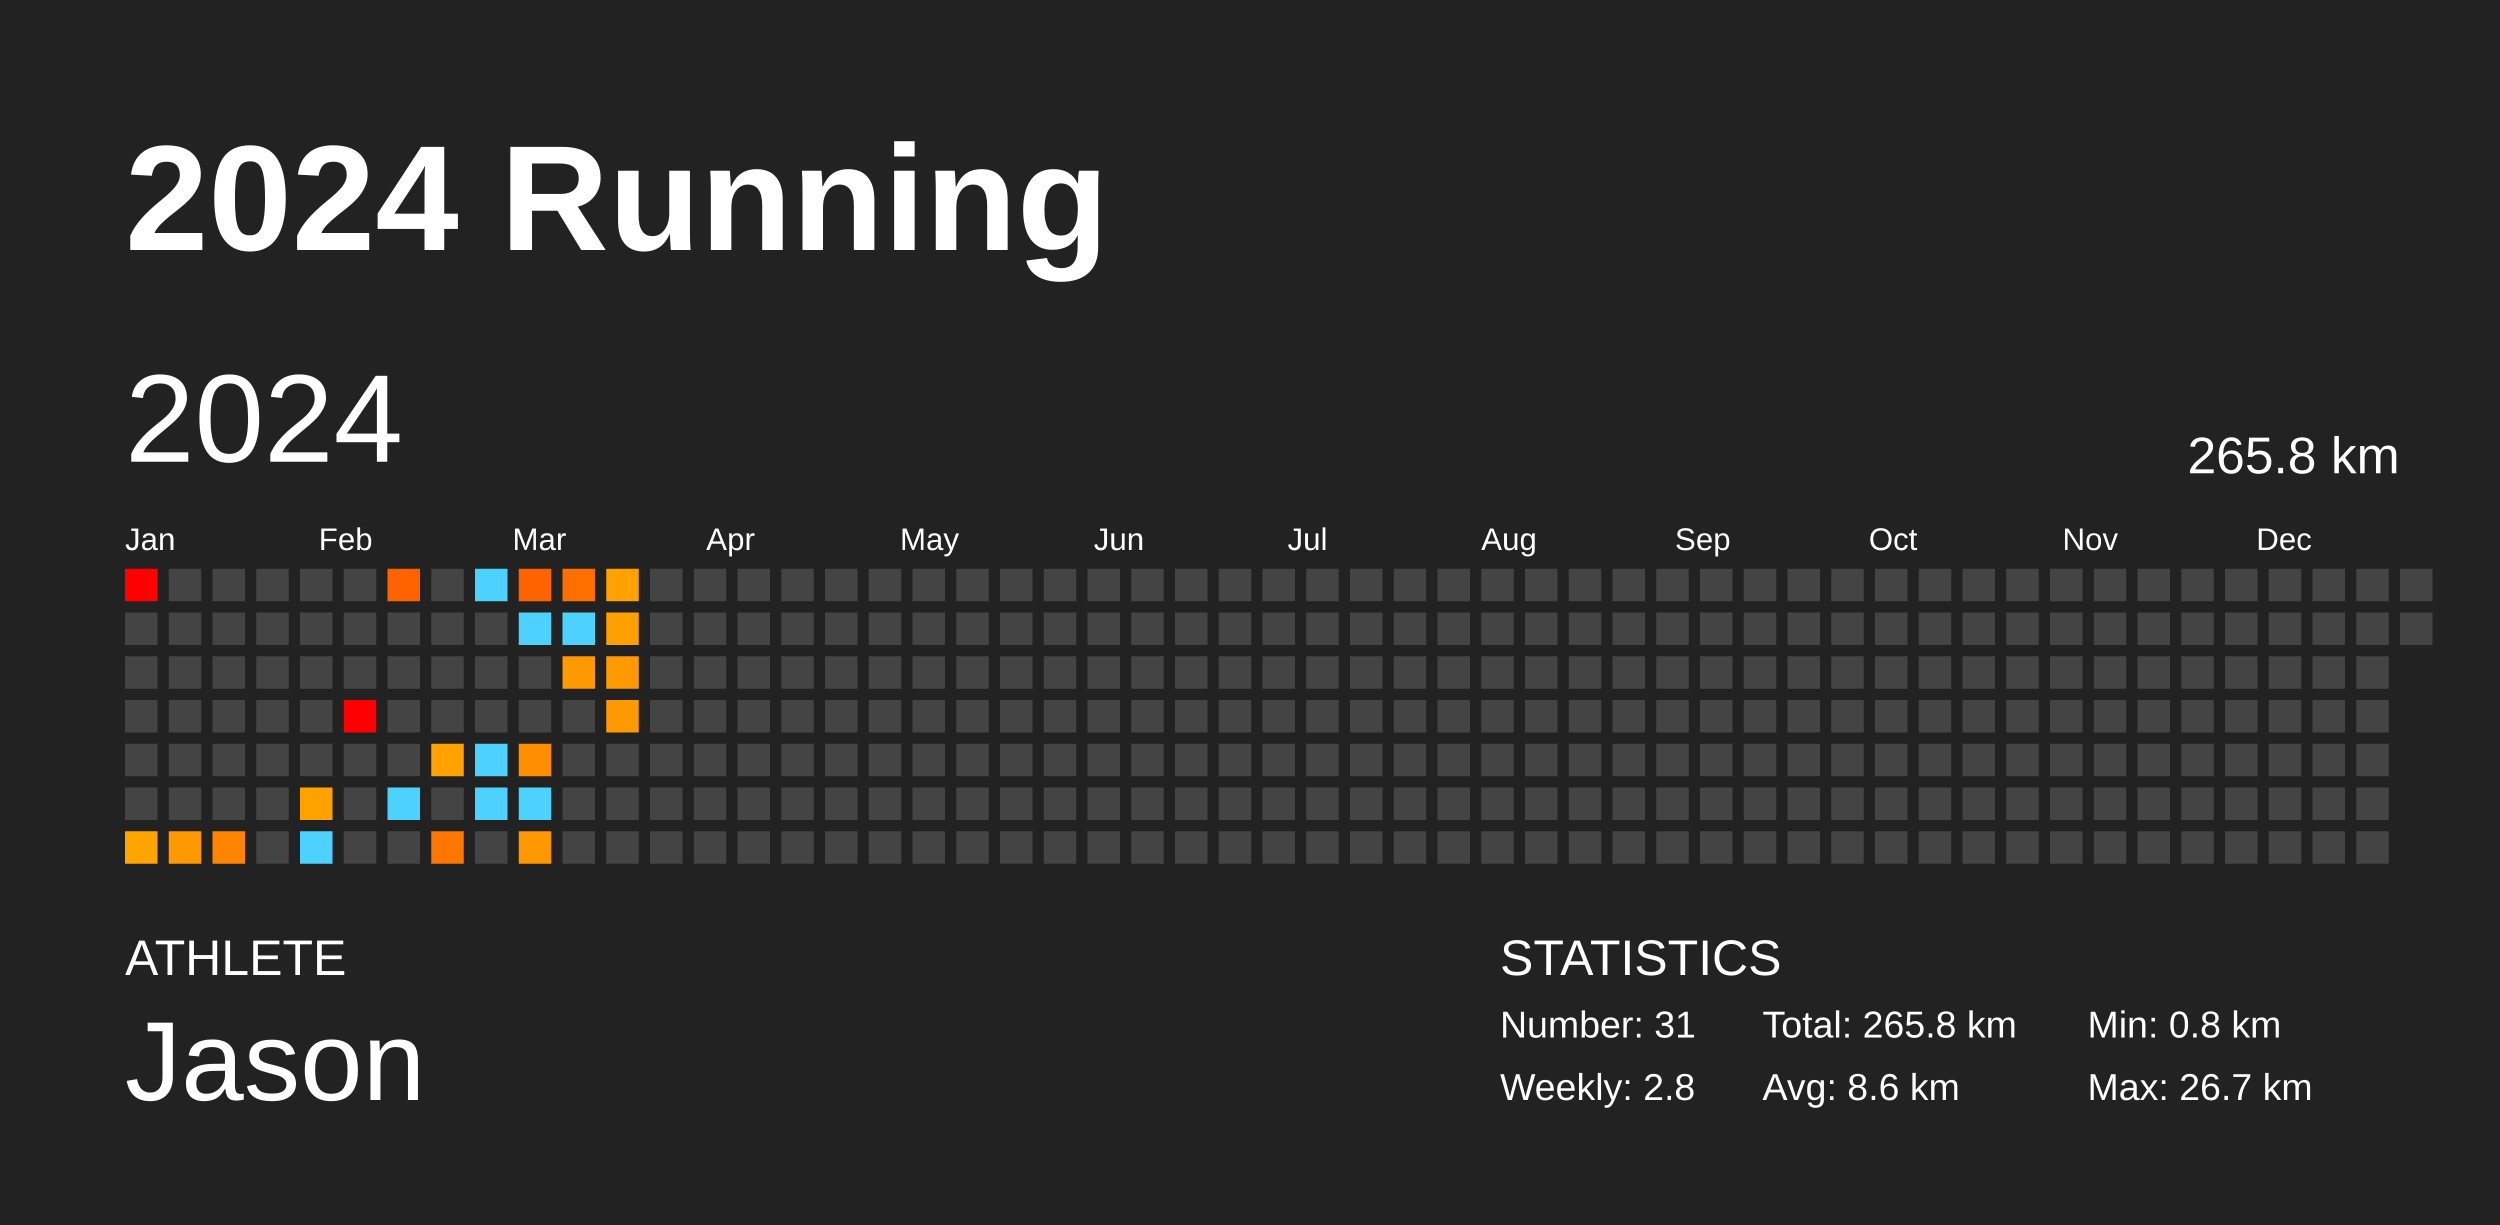
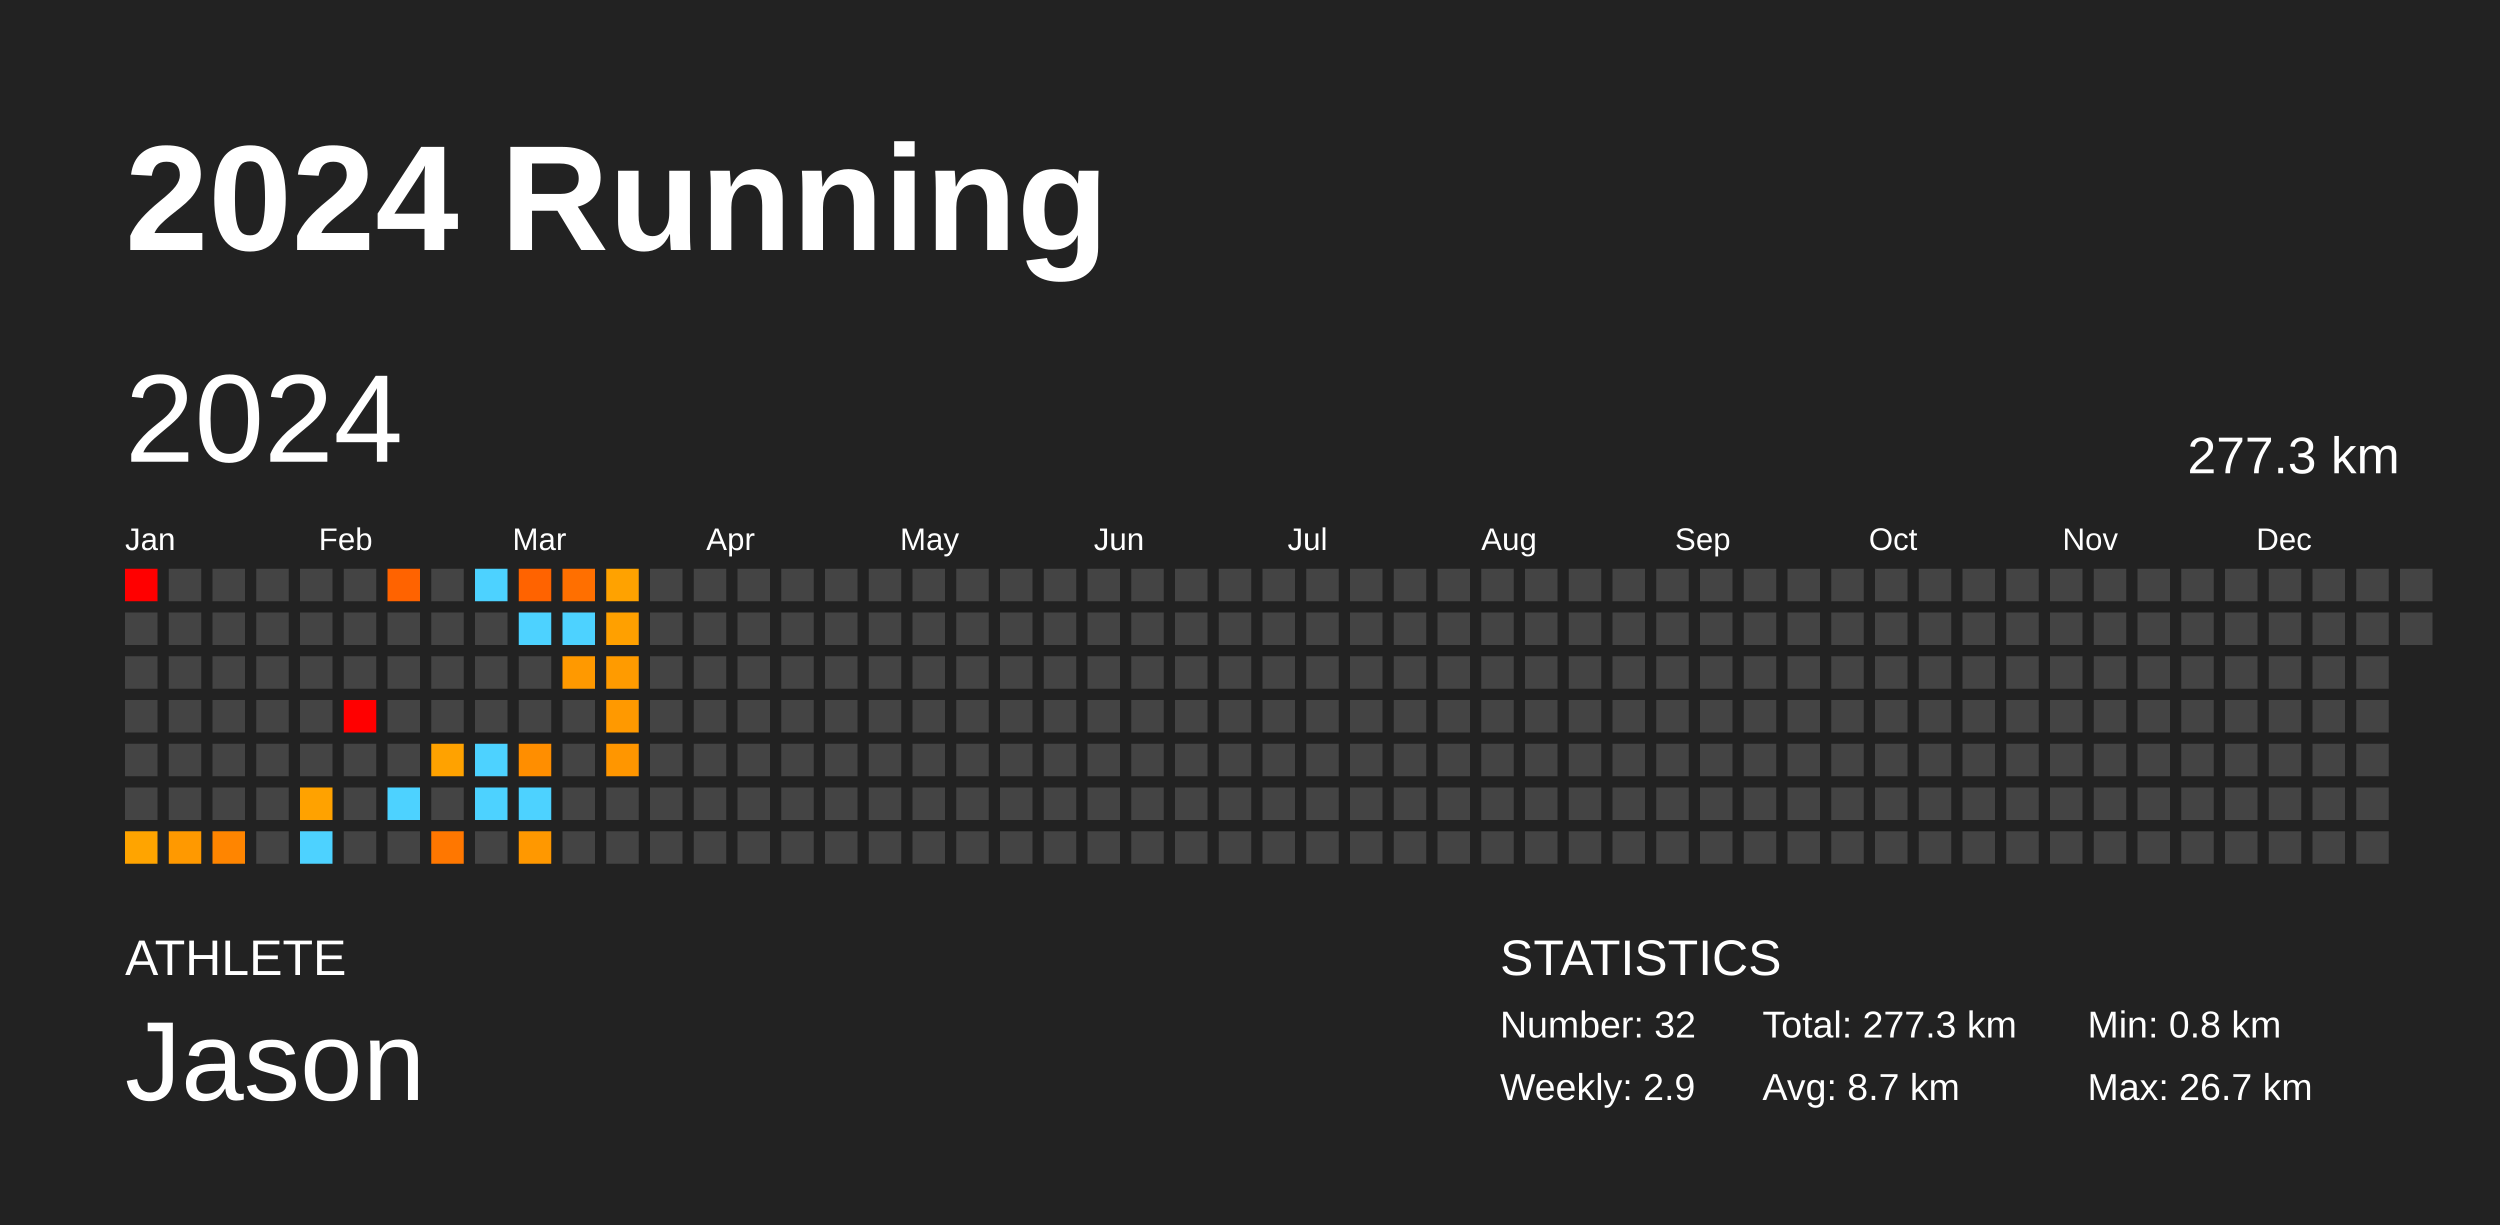
<svg xmlns="http://www.w3.org/2000/svg" baseProfile="full" height="98mm" version="1.1" viewBox="0,0,200,98" width="200mm">
  <defs />
  <rect fill="#222222" height="98" width="200" x="0" y="0" />
  <text fill="#FFFFFF" style="font-size:12px; font-family:Arial; font-weight:bold;" x="10" y="20">2024 Running</text>
  <text fill="#FFFFFF" style="font-size:4px; font-family:Arial" x="10" y="78">ATHLETE</text>
  <text fill="#FFFFFF" style="font-size:9px; font-family:Arial" x="10" y="88">Jason</text>
  <text fill="#FFFFFF" style="font-size:4px; font-family:Arial" x="120" y="78">STATISTICS</text>
-   <text fill="#FFFFFF" style="font-size:3px; font-family:Arial" x="120" y="83">Number: 31</text>
-   <text fill="#FFFFFF" style="font-size:3px; font-family:Arial" x="120" y="88">Weekly: 2.8</text>
-   <text fill="#FFFFFF" style="font-size:3px; font-family:Arial" x="141" y="83">Total: 265.8 km</text>
-   <text fill="#FFFFFF" style="font-size:3px; font-family:Arial" x="141" y="88">Avg: 8.6 km</text>
+   <text fill="#FFFFFF" style="font-size:3px; font-family:Arial" x="120" y="83">Number: 32</text>
+   <text fill="#FFFFFF" style="font-size:3px; font-family:Arial" x="120" y="88">Weekly: 2.9</text>
+   <text fill="#FFFFFF" style="font-size:3px; font-family:Arial" x="141" y="83">Total: 277.3 km</text>
+   <text fill="#FFFFFF" style="font-size:3px; font-family:Arial" x="141" y="88">Avg: 8.7 km</text>
  <text fill="#FFFFFF" style="font-size:3px; font-family:Arial" x="167" y="83">Min: 0.8 km</text>
  <text fill="#FFFFFF" style="font-size:3px; font-family:Arial" x="167" y="88">Max: 26.7 km</text>
  <text dominant-baseline="hanging" fill="#FFFFFF" style="font-size:10.0px; font-family:Arial;" x="10" y="30">2024</text>
-   <text dominant-baseline="hanging" fill="#FFFFFF" style="font-size:4.125px; font-family:Arial;" x="175" y="35">265.8 km</text>
+   <text dominant-baseline="hanging" fill="#FFFFFF" style="font-size:4.125px; font-family:Arial;" x="175" y="35">277.3 km</text>
  <text fill="#FFFFFF" style="font-size:2.5px; font-family:Arial" x="10.0" y="44">Jan</text>
  <text fill="#FFFFFF" style="font-size:2.5px; font-family:Arial" x="25.5" y="44">Feb</text>
  <text fill="#FFFFFF" style="font-size:2.5px; font-family:Arial" x="41.0" y="44">Mar</text>
  <text fill="#FFFFFF" style="font-size:2.5px; font-family:Arial" x="56.5" y="44">Apr</text>
  <text fill="#FFFFFF" style="font-size:2.5px; font-family:Arial" x="72.0" y="44">May</text>
  <text fill="#FFFFFF" style="font-size:2.5px; font-family:Arial" x="87.5" y="44">Jun</text>
  <text fill="#FFFFFF" style="font-size:2.5px; font-family:Arial" x="103.0" y="44">Jul</text>
  <text fill="#FFFFFF" style="font-size:2.5px; font-family:Arial" x="118.5" y="44">Aug</text>
  <text fill="#FFFFFF" style="font-size:2.5px; font-family:Arial" x="134.0" y="44">Sep</text>
  <text fill="#FFFFFF" style="font-size:2.5px; font-family:Arial" x="149.5" y="44">Oct</text>
  <text fill="#FFFFFF" style="font-size:2.5px; font-family:Arial" x="165.0" y="44">Nov</text>
  <text fill="#FFFFFF" style="font-size:2.5px; font-family:Arial" x="180.5" y="44">Dec</text>
  <rect fill="red" height="2.6" width="2.6" x="10.0" y="45.5" />
  <rect fill="#444444" height="2.6" width="2.6" x="10.0" y="49.0" />
  <rect fill="#444444" height="2.6" width="2.6" x="10.0" y="52.5" />
  <rect fill="#444444" height="2.6" width="2.6" x="10.0" y="56.0" />
  <rect fill="#444444" height="2.6" width="2.6" x="10.0" y="59.5" />
  <rect fill="#444444" height="2.6" width="2.6" x="10.0" y="63.0" />
  <rect fill="#ffa400" height="2.6" width="2.6" x="10.0" y="66.5" />
  <rect fill="#444444" height="2.6" width="2.6" x="13.5" y="45.5" />
  <rect fill="#444444" height="2.6" width="2.6" x="13.5" y="49.0" />
  <rect fill="#444444" height="2.6" width="2.6" x="13.5" y="52.5" />
  <rect fill="#444444" height="2.6" width="2.6" x="13.5" y="56.0" />
  <rect fill="#444444" height="2.6" width="2.6" x="13.5" y="59.5" />
  <rect fill="#444444" height="2.6" width="2.6" x="13.5" y="63.0" />
  <rect fill="#ff9900" height="2.6" width="2.6" x="13.5" y="66.5" />
  <rect fill="#444444" height="2.6" width="2.6" x="17.0" y="45.5" />
  <rect fill="#444444" height="2.6" width="2.6" x="17.0" y="49.0" />
  <rect fill="#444444" height="2.6" width="2.6" x="17.0" y="52.5" />
  <rect fill="#444444" height="2.6" width="2.6" x="17.0" y="56.0" />
  <rect fill="#444444" height="2.6" width="2.6" x="17.0" y="59.5" />
  <rect fill="#444444" height="2.6" width="2.6" x="17.0" y="63.0" />
  <rect fill="#ff8500" height="2.6" width="2.6" x="17.0" y="66.5" />
  <rect fill="#444444" height="2.6" width="2.6" x="20.5" y="45.5" />
  <rect fill="#444444" height="2.6" width="2.6" x="20.5" y="49.0" />
  <rect fill="#444444" height="2.6" width="2.6" x="20.5" y="52.5" />
  <rect fill="#444444" height="2.6" width="2.6" x="20.5" y="56.0" />
  <rect fill="#444444" height="2.6" width="2.6" x="20.5" y="59.5" />
  <rect fill="#444444" height="2.6" width="2.6" x="20.5" y="63.0" />
  <rect fill="#444444" height="2.6" width="2.6" x="20.5" y="66.5" />
  <rect fill="#444444" height="2.6" width="2.6" x="24.0" y="45.5" />
  <rect fill="#444444" height="2.6" width="2.6" x="24.0" y="49.0" />
  <rect fill="#444444" height="2.6" width="2.6" x="24.0" y="52.5" />
  <rect fill="#444444" height="2.6" width="2.6" x="24.0" y="56.0" />
  <rect fill="#444444" height="2.6" width="2.6" x="24.0" y="59.5" />
  <rect fill="#ffa200" height="2.6" width="2.6" x="24.0" y="63.0" />
  <rect fill="#4dd2ff" height="2.6" width="2.6" x="24.0" y="66.5" />
  <rect fill="#444444" height="2.6" width="2.6" x="27.5" y="45.5" />
  <rect fill="#444444" height="2.6" width="2.6" x="27.5" y="49.0" />
  <rect fill="#444444" height="2.6" width="2.6" x="27.5" y="52.5" />
  <rect fill="red" height="2.6" width="2.6" x="27.5" y="56.0" />
  <rect fill="#444444" height="2.6" width="2.6" x="27.5" y="59.5" />
  <rect fill="#444444" height="2.6" width="2.6" x="27.5" y="63.0" />
  <rect fill="#444444" height="2.6" width="2.6" x="27.5" y="66.5" />
  <rect fill="#ff6300" height="2.6" width="2.6" x="31.0" y="45.5" />
  <rect fill="#444444" height="2.6" width="2.6" x="31.0" y="49.0" />
  <rect fill="#444444" height="2.6" width="2.6" x="31.0" y="52.5" />
  <rect fill="#444444" height="2.6" width="2.6" x="31.0" y="56.0" />
  <rect fill="#444444" height="2.6" width="2.6" x="31.0" y="59.5" />
  <rect fill="#4dd2ff" height="2.6" width="2.6" x="31.0" y="63.0" />
  <rect fill="#444444" height="2.6" width="2.6" x="31.0" y="66.5" />
  <rect fill="#444444" height="2.6" width="2.6" x="34.5" y="45.5" />
  <rect fill="#444444" height="2.6" width="2.6" x="34.5" y="49.0" />
  <rect fill="#444444" height="2.6" width="2.6" x="34.5" y="52.5" />
  <rect fill="#444444" height="2.6" width="2.6" x="34.5" y="56.0" />
  <rect fill="#ffa200" height="2.6" width="2.6" x="34.5" y="59.5" />
  <rect fill="#444444" height="2.6" width="2.6" x="34.5" y="63.0" />
  <rect fill="#ff7700" height="2.6" width="2.6" x="34.5" y="66.5" />
  <rect fill="#4dd2ff" height="2.6" width="2.6" x="38.0" y="45.5" />
  <rect fill="#444444" height="2.6" width="2.6" x="38.0" y="49.0" />
  <rect fill="#444444" height="2.6" width="2.6" x="38.0" y="52.5" />
  <rect fill="#444444" height="2.6" width="2.6" x="38.0" y="56.0" />
  <rect fill="#4dd2ff" height="2.6" width="2.6" x="38.0" y="59.5" />
  <rect fill="#4dd2ff" height="2.6" width="2.6" x="38.0" y="63.0" />
  <rect fill="#444444" height="2.6" width="2.6" x="38.0" y="66.5" />
  <rect fill="#ff6300" height="2.6" width="2.6" x="41.5" y="45.5" />
  <rect fill="#4dd2ff" height="2.6" width="2.6" x="41.5" y="49.0" />
  <rect fill="#444444" height="2.6" width="2.6" x="41.5" y="52.5" />
  <rect fill="#444444" height="2.6" width="2.6" x="41.5" y="56.0" />
  <rect fill="#ff8e00" height="2.6" width="2.6" x="41.5" y="59.5" />
  <rect fill="#4dd2ff" height="2.6" width="2.6" x="41.5" y="63.0" />
  <rect fill="#ff9800" height="2.6" width="2.6" x="41.5" y="66.5" />
  <rect fill="#ff6f00" height="2.6" width="2.6" x="45.0" y="45.5" />
  <rect fill="#4dd2ff" height="2.6" width="2.6" x="45.0" y="49.0" />
  <rect fill="#ff9900" height="2.6" width="2.6" x="45.0" y="52.5" />
  <rect fill="#444444" height="2.6" width="2.6" x="45.0" y="56.0" />
  <rect fill="#444444" height="2.6" width="2.6" x="45.0" y="59.5" />
  <rect fill="#444444" height="2.6" width="2.6" x="45.0" y="63.0" />
  <rect fill="#444444" height="2.6" width="2.6" x="45.0" y="66.5" />
  <rect fill="#ffa200" height="2.6" width="2.6" x="48.5" y="45.5" />
  <rect fill="#ffa000" height="2.6" width="2.6" x="48.5" y="49.0" />
  <rect fill="#ff9b00" height="2.6" width="2.6" x="48.5" y="52.5" />
  <rect fill="#ff9900" height="2.6" width="2.6" x="48.5" y="56.0" />
-   <rect fill="#444444" height="2.6" width="2.6" x="48.5" y="59.5" />
+   <rect fill="#ff9600" height="2.6" width="2.6" x="48.5" y="59.5" />
  <rect fill="#444444" height="2.6" width="2.6" x="48.5" y="63.0" />
  <rect fill="#444444" height="2.6" width="2.6" x="48.5" y="66.5" />
  <rect fill="#444444" height="2.6" width="2.6" x="52.0" y="45.5" />
  <rect fill="#444444" height="2.6" width="2.6" x="52.0" y="49.0" />
  <rect fill="#444444" height="2.6" width="2.6" x="52.0" y="52.5" />
  <rect fill="#444444" height="2.6" width="2.6" x="52.0" y="56.0" />
  <rect fill="#444444" height="2.6" width="2.6" x="52.0" y="59.5" />
  <rect fill="#444444" height="2.6" width="2.6" x="52.0" y="63.0" />
  <rect fill="#444444" height="2.6" width="2.6" x="52.0" y="66.5" />
  <rect fill="#444444" height="2.6" width="2.6" x="55.5" y="45.5" />
  <rect fill="#444444" height="2.6" width="2.6" x="55.5" y="49.0" />
  <rect fill="#444444" height="2.6" width="2.6" x="55.5" y="52.5" />
  <rect fill="#444444" height="2.6" width="2.6" x="55.5" y="56.0" />
  <rect fill="#444444" height="2.6" width="2.6" x="55.5" y="59.5" />
  <rect fill="#444444" height="2.6" width="2.6" x="55.5" y="63.0" />
  <rect fill="#444444" height="2.6" width="2.6" x="55.5" y="66.5" />
  <rect fill="#444444" height="2.6" width="2.6" x="59.0" y="45.5" />
  <rect fill="#444444" height="2.6" width="2.6" x="59.0" y="49.0" />
  <rect fill="#444444" height="2.6" width="2.6" x="59.0" y="52.5" />
  <rect fill="#444444" height="2.6" width="2.6" x="59.0" y="56.0" />
  <rect fill="#444444" height="2.6" width="2.6" x="59.0" y="59.5" />
  <rect fill="#444444" height="2.6" width="2.6" x="59.0" y="63.0" />
  <rect fill="#444444" height="2.6" width="2.6" x="59.0" y="66.5" />
  <rect fill="#444444" height="2.6" width="2.6" x="62.5" y="45.5" />
  <rect fill="#444444" height="2.6" width="2.6" x="62.5" y="49.0" />
  <rect fill="#444444" height="2.6" width="2.6" x="62.5" y="52.5" />
  <rect fill="#444444" height="2.6" width="2.6" x="62.5" y="56.0" />
  <rect fill="#444444" height="2.6" width="2.6" x="62.5" y="59.5" />
  <rect fill="#444444" height="2.6" width="2.6" x="62.5" y="63.0" />
  <rect fill="#444444" height="2.6" width="2.6" x="62.5" y="66.5" />
  <rect fill="#444444" height="2.6" width="2.6" x="66.0" y="45.5" />
  <rect fill="#444444" height="2.6" width="2.6" x="66.0" y="49.0" />
  <rect fill="#444444" height="2.6" width="2.6" x="66.0" y="52.5" />
  <rect fill="#444444" height="2.6" width="2.6" x="66.0" y="56.0" />
  <rect fill="#444444" height="2.6" width="2.6" x="66.0" y="59.5" />
  <rect fill="#444444" height="2.6" width="2.6" x="66.0" y="63.0" />
  <rect fill="#444444" height="2.6" width="2.6" x="66.0" y="66.5" />
  <rect fill="#444444" height="2.6" width="2.6" x="69.5" y="45.5" />
  <rect fill="#444444" height="2.6" width="2.6" x="69.5" y="49.0" />
  <rect fill="#444444" height="2.6" width="2.6" x="69.5" y="52.5" />
  <rect fill="#444444" height="2.6" width="2.6" x="69.5" y="56.0" />
  <rect fill="#444444" height="2.6" width="2.6" x="69.5" y="59.5" />
  <rect fill="#444444" height="2.6" width="2.6" x="69.5" y="63.0" />
  <rect fill="#444444" height="2.6" width="2.6" x="69.5" y="66.5" />
  <rect fill="#444444" height="2.6" width="2.6" x="73.0" y="45.5" />
  <rect fill="#444444" height="2.6" width="2.6" x="73.0" y="49.0" />
  <rect fill="#444444" height="2.6" width="2.6" x="73.0" y="52.5" />
  <rect fill="#444444" height="2.6" width="2.6" x="73.0" y="56.0" />
  <rect fill="#444444" height="2.6" width="2.6" x="73.0" y="59.5" />
  <rect fill="#444444" height="2.6" width="2.6" x="73.0" y="63.0" />
  <rect fill="#444444" height="2.6" width="2.6" x="73.0" y="66.5" />
  <rect fill="#444444" height="2.6" width="2.6" x="76.5" y="45.5" />
  <rect fill="#444444" height="2.6" width="2.6" x="76.5" y="49.0" />
  <rect fill="#444444" height="2.6" width="2.6" x="76.5" y="52.5" />
  <rect fill="#444444" height="2.6" width="2.6" x="76.5" y="56.0" />
  <rect fill="#444444" height="2.6" width="2.6" x="76.5" y="59.5" />
  <rect fill="#444444" height="2.6" width="2.6" x="76.5" y="63.0" />
  <rect fill="#444444" height="2.6" width="2.6" x="76.5" y="66.5" />
  <rect fill="#444444" height="2.6" width="2.6" x="80.0" y="45.5" />
  <rect fill="#444444" height="2.6" width="2.6" x="80.0" y="49.0" />
  <rect fill="#444444" height="2.6" width="2.6" x="80.0" y="52.5" />
  <rect fill="#444444" height="2.6" width="2.6" x="80.0" y="56.0" />
  <rect fill="#444444" height="2.6" width="2.6" x="80.0" y="59.5" />
  <rect fill="#444444" height="2.6" width="2.6" x="80.0" y="63.0" />
  <rect fill="#444444" height="2.6" width="2.6" x="80.0" y="66.5" />
  <rect fill="#444444" height="2.6" width="2.6" x="83.5" y="45.5" />
  <rect fill="#444444" height="2.6" width="2.6" x="83.5" y="49.0" />
  <rect fill="#444444" height="2.6" width="2.6" x="83.5" y="52.5" />
  <rect fill="#444444" height="2.6" width="2.6" x="83.5" y="56.0" />
  <rect fill="#444444" height="2.6" width="2.6" x="83.5" y="59.5" />
  <rect fill="#444444" height="2.6" width="2.6" x="83.5" y="63.0" />
  <rect fill="#444444" height="2.6" width="2.6" x="83.5" y="66.5" />
  <rect fill="#444444" height="2.6" width="2.6" x="87.0" y="45.5" />
  <rect fill="#444444" height="2.6" width="2.6" x="87.0" y="49.0" />
  <rect fill="#444444" height="2.6" width="2.6" x="87.0" y="52.5" />
  <rect fill="#444444" height="2.6" width="2.6" x="87.0" y="56.0" />
  <rect fill="#444444" height="2.6" width="2.6" x="87.0" y="59.5" />
  <rect fill="#444444" height="2.6" width="2.6" x="87.0" y="63.0" />
  <rect fill="#444444" height="2.6" width="2.6" x="87.0" y="66.5" />
  <rect fill="#444444" height="2.6" width="2.6" x="90.5" y="45.5" />
  <rect fill="#444444" height="2.6" width="2.6" x="90.5" y="49.0" />
  <rect fill="#444444" height="2.6" width="2.6" x="90.5" y="52.5" />
  <rect fill="#444444" height="2.6" width="2.6" x="90.5" y="56.0" />
  <rect fill="#444444" height="2.6" width="2.6" x="90.5" y="59.5" />
  <rect fill="#444444" height="2.6" width="2.6" x="90.5" y="63.0" />
  <rect fill="#444444" height="2.6" width="2.6" x="90.5" y="66.5" />
  <rect fill="#444444" height="2.6" width="2.6" x="94.0" y="45.5" />
  <rect fill="#444444" height="2.6" width="2.6" x="94.0" y="49.0" />
  <rect fill="#444444" height="2.6" width="2.6" x="94.0" y="52.5" />
  <rect fill="#444444" height="2.6" width="2.6" x="94.0" y="56.0" />
  <rect fill="#444444" height="2.6" width="2.6" x="94.0" y="59.5" />
  <rect fill="#444444" height="2.6" width="2.6" x="94.0" y="63.0" />
  <rect fill="#444444" height="2.6" width="2.6" x="94.0" y="66.5" />
  <rect fill="#444444" height="2.6" width="2.6" x="97.5" y="45.5" />
  <rect fill="#444444" height="2.6" width="2.6" x="97.5" y="49.0" />
  <rect fill="#444444" height="2.6" width="2.6" x="97.5" y="52.5" />
  <rect fill="#444444" height="2.6" width="2.6" x="97.5" y="56.0" />
  <rect fill="#444444" height="2.6" width="2.6" x="97.5" y="59.5" />
  <rect fill="#444444" height="2.6" width="2.6" x="97.5" y="63.0" />
  <rect fill="#444444" height="2.6" width="2.6" x="97.5" y="66.5" />
  <rect fill="#444444" height="2.6" width="2.6" x="101.0" y="45.5" />
  <rect fill="#444444" height="2.6" width="2.6" x="101.0" y="49.0" />
  <rect fill="#444444" height="2.6" width="2.6" x="101.0" y="52.5" />
  <rect fill="#444444" height="2.6" width="2.6" x="101.0" y="56.0" />
  <rect fill="#444444" height="2.6" width="2.6" x="101.0" y="59.5" />
  <rect fill="#444444" height="2.6" width="2.6" x="101.0" y="63.0" />
  <rect fill="#444444" height="2.6" width="2.6" x="101.0" y="66.5" />
  <rect fill="#444444" height="2.6" width="2.6" x="104.5" y="45.5" />
  <rect fill="#444444" height="2.6" width="2.6" x="104.5" y="49.0" />
  <rect fill="#444444" height="2.6" width="2.6" x="104.5" y="52.5" />
  <rect fill="#444444" height="2.6" width="2.6" x="104.5" y="56.0" />
  <rect fill="#444444" height="2.6" width="2.6" x="104.5" y="59.5" />
  <rect fill="#444444" height="2.6" width="2.6" x="104.5" y="63.0" />
  <rect fill="#444444" height="2.6" width="2.6" x="104.5" y="66.5" />
  <rect fill="#444444" height="2.6" width="2.6" x="108.0" y="45.5" />
  <rect fill="#444444" height="2.6" width="2.6" x="108.0" y="49.0" />
  <rect fill="#444444" height="2.6" width="2.6" x="108.0" y="52.5" />
  <rect fill="#444444" height="2.6" width="2.6" x="108.0" y="56.0" />
  <rect fill="#444444" height="2.6" width="2.6" x="108.0" y="59.5" />
  <rect fill="#444444" height="2.6" width="2.6" x="108.0" y="63.0" />
  <rect fill="#444444" height="2.6" width="2.6" x="108.0" y="66.5" />
  <rect fill="#444444" height="2.6" width="2.6" x="111.5" y="45.5" />
  <rect fill="#444444" height="2.6" width="2.6" x="111.5" y="49.0" />
  <rect fill="#444444" height="2.6" width="2.6" x="111.5" y="52.5" />
  <rect fill="#444444" height="2.6" width="2.6" x="111.5" y="56.0" />
  <rect fill="#444444" height="2.6" width="2.6" x="111.5" y="59.5" />
  <rect fill="#444444" height="2.6" width="2.6" x="111.5" y="63.0" />
  <rect fill="#444444" height="2.6" width="2.6" x="111.5" y="66.5" />
  <rect fill="#444444" height="2.6" width="2.6" x="115.0" y="45.5" />
  <rect fill="#444444" height="2.6" width="2.6" x="115.0" y="49.0" />
  <rect fill="#444444" height="2.6" width="2.6" x="115.0" y="52.5" />
  <rect fill="#444444" height="2.6" width="2.6" x="115.0" y="56.0" />
  <rect fill="#444444" height="2.6" width="2.6" x="115.0" y="59.5" />
  <rect fill="#444444" height="2.6" width="2.6" x="115.0" y="63.0" />
  <rect fill="#444444" height="2.6" width="2.6" x="115.0" y="66.5" />
  <rect fill="#444444" height="2.6" width="2.6" x="118.5" y="45.5" />
  <rect fill="#444444" height="2.6" width="2.6" x="118.5" y="49.0" />
  <rect fill="#444444" height="2.6" width="2.6" x="118.5" y="52.5" />
  <rect fill="#444444" height="2.6" width="2.6" x="118.5" y="56.0" />
  <rect fill="#444444" height="2.6" width="2.6" x="118.5" y="59.5" />
  <rect fill="#444444" height="2.6" width="2.6" x="118.5" y="63.0" />
  <rect fill="#444444" height="2.6" width="2.6" x="118.5" y="66.5" />
  <rect fill="#444444" height="2.6" width="2.6" x="122.0" y="45.5" />
  <rect fill="#444444" height="2.6" width="2.6" x="122.0" y="49.0" />
  <rect fill="#444444" height="2.6" width="2.6" x="122.0" y="52.5" />
  <rect fill="#444444" height="2.6" width="2.6" x="122.0" y="56.0" />
  <rect fill="#444444" height="2.6" width="2.6" x="122.0" y="59.5" />
  <rect fill="#444444" height="2.6" width="2.6" x="122.0" y="63.0" />
  <rect fill="#444444" height="2.6" width="2.6" x="122.0" y="66.5" />
  <rect fill="#444444" height="2.6" width="2.6" x="125.5" y="45.5" />
  <rect fill="#444444" height="2.6" width="2.6" x="125.5" y="49.0" />
  <rect fill="#444444" height="2.6" width="2.6" x="125.5" y="52.5" />
  <rect fill="#444444" height="2.6" width="2.6" x="125.5" y="56.0" />
  <rect fill="#444444" height="2.6" width="2.6" x="125.5" y="59.5" />
  <rect fill="#444444" height="2.6" width="2.6" x="125.5" y="63.0" />
  <rect fill="#444444" height="2.6" width="2.6" x="125.5" y="66.5" />
  <rect fill="#444444" height="2.6" width="2.6" x="129.0" y="45.5" />
  <rect fill="#444444" height="2.6" width="2.6" x="129.0" y="49.0" />
  <rect fill="#444444" height="2.6" width="2.6" x="129.0" y="52.5" />
  <rect fill="#444444" height="2.6" width="2.6" x="129.0" y="56.0" />
  <rect fill="#444444" height="2.6" width="2.6" x="129.0" y="59.5" />
  <rect fill="#444444" height="2.6" width="2.6" x="129.0" y="63.0" />
  <rect fill="#444444" height="2.6" width="2.6" x="129.0" y="66.5" />
  <rect fill="#444444" height="2.6" width="2.6" x="132.5" y="45.5" />
  <rect fill="#444444" height="2.6" width="2.6" x="132.5" y="49.0" />
  <rect fill="#444444" height="2.6" width="2.6" x="132.5" y="52.5" />
  <rect fill="#444444" height="2.6" width="2.6" x="132.5" y="56.0" />
  <rect fill="#444444" height="2.6" width="2.6" x="132.5" y="59.5" />
  <rect fill="#444444" height="2.6" width="2.6" x="132.5" y="63.0" />
  <rect fill="#444444" height="2.6" width="2.6" x="132.5" y="66.5" />
  <rect fill="#444444" height="2.6" width="2.6" x="136.0" y="45.5" />
  <rect fill="#444444" height="2.6" width="2.6" x="136.0" y="49.0" />
  <rect fill="#444444" height="2.6" width="2.6" x="136.0" y="52.5" />
  <rect fill="#444444" height="2.6" width="2.6" x="136.0" y="56.0" />
  <rect fill="#444444" height="2.6" width="2.6" x="136.0" y="59.5" />
  <rect fill="#444444" height="2.6" width="2.6" x="136.0" y="63.0" />
  <rect fill="#444444" height="2.6" width="2.6" x="136.0" y="66.5" />
  <rect fill="#444444" height="2.6" width="2.6" x="139.5" y="45.5" />
  <rect fill="#444444" height="2.6" width="2.6" x="139.5" y="49.0" />
  <rect fill="#444444" height="2.6" width="2.6" x="139.5" y="52.5" />
  <rect fill="#444444" height="2.6" width="2.6" x="139.5" y="56.0" />
  <rect fill="#444444" height="2.6" width="2.6" x="139.5" y="59.5" />
  <rect fill="#444444" height="2.6" width="2.6" x="139.5" y="63.0" />
  <rect fill="#444444" height="2.6" width="2.6" x="139.5" y="66.5" />
  <rect fill="#444444" height="2.6" width="2.6" x="143.0" y="45.5" />
  <rect fill="#444444" height="2.6" width="2.6" x="143.0" y="49.0" />
  <rect fill="#444444" height="2.6" width="2.6" x="143.0" y="52.5" />
  <rect fill="#444444" height="2.6" width="2.6" x="143.0" y="56.0" />
  <rect fill="#444444" height="2.6" width="2.6" x="143.0" y="59.5" />
  <rect fill="#444444" height="2.6" width="2.6" x="143.0" y="63.0" />
  <rect fill="#444444" height="2.6" width="2.6" x="143.0" y="66.5" />
  <rect fill="#444444" height="2.6" width="2.6" x="146.5" y="45.5" />
  <rect fill="#444444" height="2.6" width="2.6" x="146.5" y="49.0" />
  <rect fill="#444444" height="2.6" width="2.6" x="146.5" y="52.5" />
  <rect fill="#444444" height="2.6" width="2.6" x="146.5" y="56.0" />
  <rect fill="#444444" height="2.6" width="2.6" x="146.5" y="59.5" />
  <rect fill="#444444" height="2.6" width="2.6" x="146.5" y="63.0" />
  <rect fill="#444444" height="2.6" width="2.6" x="146.5" y="66.5" />
  <rect fill="#444444" height="2.6" width="2.6" x="150.0" y="45.5" />
  <rect fill="#444444" height="2.6" width="2.6" x="150.0" y="49.0" />
  <rect fill="#444444" height="2.6" width="2.6" x="150.0" y="52.5" />
  <rect fill="#444444" height="2.6" width="2.6" x="150.0" y="56.0" />
  <rect fill="#444444" height="2.6" width="2.6" x="150.0" y="59.5" />
  <rect fill="#444444" height="2.6" width="2.6" x="150.0" y="63.0" />
  <rect fill="#444444" height="2.6" width="2.6" x="150.0" y="66.5" />
  <rect fill="#444444" height="2.6" width="2.6" x="153.5" y="45.5" />
  <rect fill="#444444" height="2.6" width="2.6" x="153.5" y="49.0" />
  <rect fill="#444444" height="2.6" width="2.6" x="153.5" y="52.5" />
  <rect fill="#444444" height="2.6" width="2.6" x="153.5" y="56.0" />
  <rect fill="#444444" height="2.6" width="2.6" x="153.5" y="59.5" />
  <rect fill="#444444" height="2.6" width="2.6" x="153.5" y="63.0" />
  <rect fill="#444444" height="2.6" width="2.6" x="153.5" y="66.5" />
  <rect fill="#444444" height="2.6" width="2.6" x="157.0" y="45.5" />
  <rect fill="#444444" height="2.6" width="2.6" x="157.0" y="49.0" />
  <rect fill="#444444" height="2.6" width="2.6" x="157.0" y="52.5" />
  <rect fill="#444444" height="2.6" width="2.6" x="157.0" y="56.0" />
  <rect fill="#444444" height="2.6" width="2.6" x="157.0" y="59.5" />
  <rect fill="#444444" height="2.6" width="2.6" x="157.0" y="63.0" />
  <rect fill="#444444" height="2.6" width="2.6" x="157.0" y="66.5" />
  <rect fill="#444444" height="2.6" width="2.6" x="160.5" y="45.5" />
  <rect fill="#444444" height="2.6" width="2.6" x="160.5" y="49.0" />
  <rect fill="#444444" height="2.6" width="2.6" x="160.5" y="52.5" />
  <rect fill="#444444" height="2.6" width="2.6" x="160.5" y="56.0" />
  <rect fill="#444444" height="2.6" width="2.6" x="160.5" y="59.5" />
  <rect fill="#444444" height="2.6" width="2.6" x="160.5" y="63.0" />
  <rect fill="#444444" height="2.6" width="2.6" x="160.5" y="66.5" />
  <rect fill="#444444" height="2.6" width="2.6" x="164.0" y="45.5" />
  <rect fill="#444444" height="2.6" width="2.6" x="164.0" y="49.0" />
  <rect fill="#444444" height="2.6" width="2.6" x="164.0" y="52.5" />
  <rect fill="#444444" height="2.6" width="2.6" x="164.0" y="56.0" />
  <rect fill="#444444" height="2.6" width="2.6" x="164.0" y="59.5" />
  <rect fill="#444444" height="2.6" width="2.6" x="164.0" y="63.0" />
  <rect fill="#444444" height="2.6" width="2.6" x="164.0" y="66.5" />
  <rect fill="#444444" height="2.6" width="2.6" x="167.5" y="45.5" />
  <rect fill="#444444" height="2.6" width="2.6" x="167.5" y="49.0" />
  <rect fill="#444444" height="2.6" width="2.6" x="167.5" y="52.5" />
  <rect fill="#444444" height="2.6" width="2.6" x="167.5" y="56.0" />
  <rect fill="#444444" height="2.6" width="2.6" x="167.5" y="59.5" />
  <rect fill="#444444" height="2.6" width="2.6" x="167.5" y="63.0" />
  <rect fill="#444444" height="2.6" width="2.6" x="167.5" y="66.5" />
  <rect fill="#444444" height="2.6" width="2.6" x="171.0" y="45.5" />
  <rect fill="#444444" height="2.6" width="2.6" x="171.0" y="49.0" />
  <rect fill="#444444" height="2.6" width="2.6" x="171.0" y="52.5" />
  <rect fill="#444444" height="2.6" width="2.6" x="171.0" y="56.0" />
  <rect fill="#444444" height="2.6" width="2.6" x="171.0" y="59.5" />
  <rect fill="#444444" height="2.6" width="2.6" x="171.0" y="63.0" />
  <rect fill="#444444" height="2.6" width="2.6" x="171.0" y="66.5" />
  <rect fill="#444444" height="2.6" width="2.6" x="174.5" y="45.5" />
  <rect fill="#444444" height="2.6" width="2.6" x="174.5" y="49.0" />
  <rect fill="#444444" height="2.6" width="2.6" x="174.5" y="52.5" />
  <rect fill="#444444" height="2.6" width="2.6" x="174.5" y="56.0" />
  <rect fill="#444444" height="2.6" width="2.6" x="174.5" y="59.5" />
  <rect fill="#444444" height="2.6" width="2.6" x="174.5" y="63.0" />
  <rect fill="#444444" height="2.6" width="2.6" x="174.5" y="66.5" />
  <rect fill="#444444" height="2.6" width="2.6" x="178.0" y="45.5" />
  <rect fill="#444444" height="2.6" width="2.6" x="178.0" y="49.0" />
  <rect fill="#444444" height="2.6" width="2.6" x="178.0" y="52.5" />
  <rect fill="#444444" height="2.6" width="2.6" x="178.0" y="56.0" />
  <rect fill="#444444" height="2.6" width="2.6" x="178.0" y="59.5" />
  <rect fill="#444444" height="2.6" width="2.6" x="178.0" y="63.0" />
  <rect fill="#444444" height="2.6" width="2.6" x="178.0" y="66.5" />
  <rect fill="#444444" height="2.6" width="2.6" x="181.5" y="45.5" />
  <rect fill="#444444" height="2.6" width="2.6" x="181.5" y="49.0" />
  <rect fill="#444444" height="2.6" width="2.6" x="181.5" y="52.5" />
  <rect fill="#444444" height="2.6" width="2.6" x="181.5" y="56.0" />
  <rect fill="#444444" height="2.6" width="2.6" x="181.5" y="59.5" />
  <rect fill="#444444" height="2.6" width="2.6" x="181.5" y="63.0" />
  <rect fill="#444444" height="2.6" width="2.6" x="181.5" y="66.5" />
  <rect fill="#444444" height="2.6" width="2.6" x="185.0" y="45.5" />
  <rect fill="#444444" height="2.6" width="2.6" x="185.0" y="49.0" />
  <rect fill="#444444" height="2.6" width="2.6" x="185.0" y="52.5" />
  <rect fill="#444444" height="2.6" width="2.6" x="185.0" y="56.0" />
  <rect fill="#444444" height="2.6" width="2.6" x="185.0" y="59.5" />
  <rect fill="#444444" height="2.6" width="2.6" x="185.0" y="63.0" />
  <rect fill="#444444" height="2.6" width="2.6" x="185.0" y="66.5" />
  <rect fill="#444444" height="2.6" width="2.6" x="188.5" y="45.5" />
  <rect fill="#444444" height="2.6" width="2.6" x="188.5" y="49.0" />
  <rect fill="#444444" height="2.6" width="2.6" x="188.5" y="52.5" />
  <rect fill="#444444" height="2.6" width="2.6" x="188.5" y="56.0" />
  <rect fill="#444444" height="2.6" width="2.6" x="188.5" y="59.5" />
  <rect fill="#444444" height="2.6" width="2.6" x="188.5" y="63.0" />
  <rect fill="#444444" height="2.6" width="2.6" x="188.5" y="66.5" />
  <rect fill="#444444" height="2.6" width="2.6" x="192.0" y="45.5" />
  <rect fill="#444444" height="2.6" width="2.6" x="192.0" y="49.0" />
</svg>
